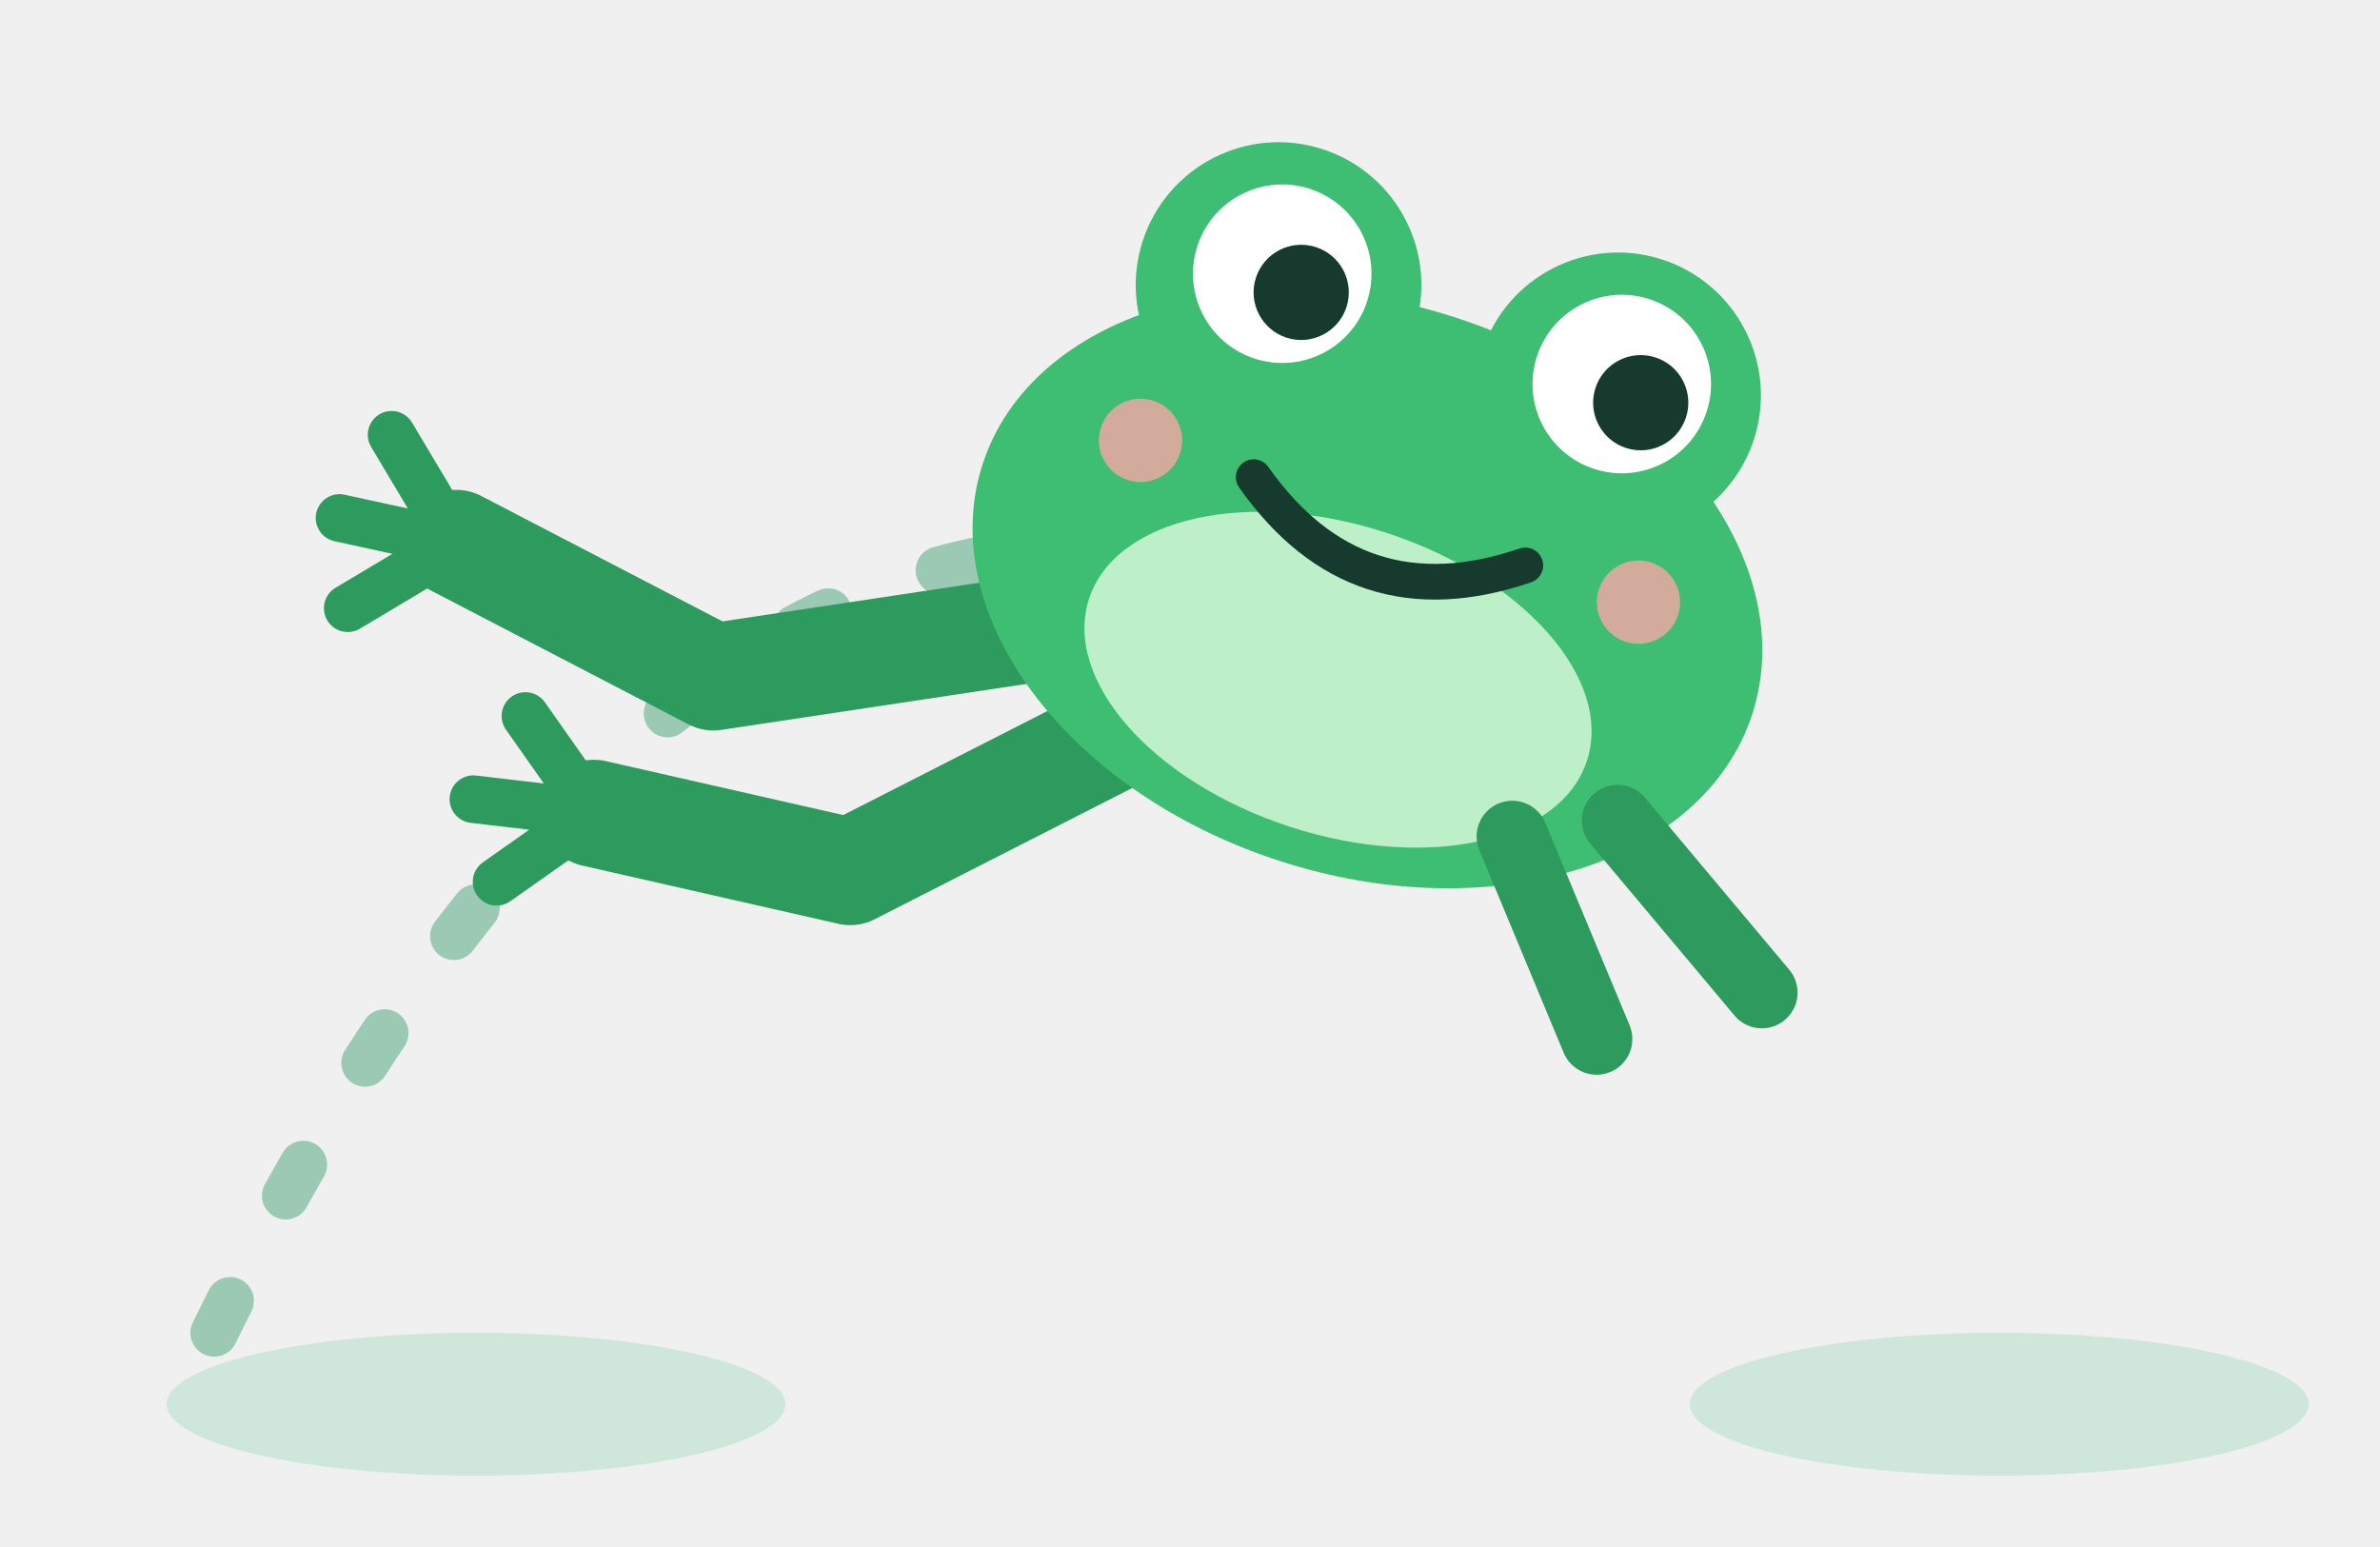
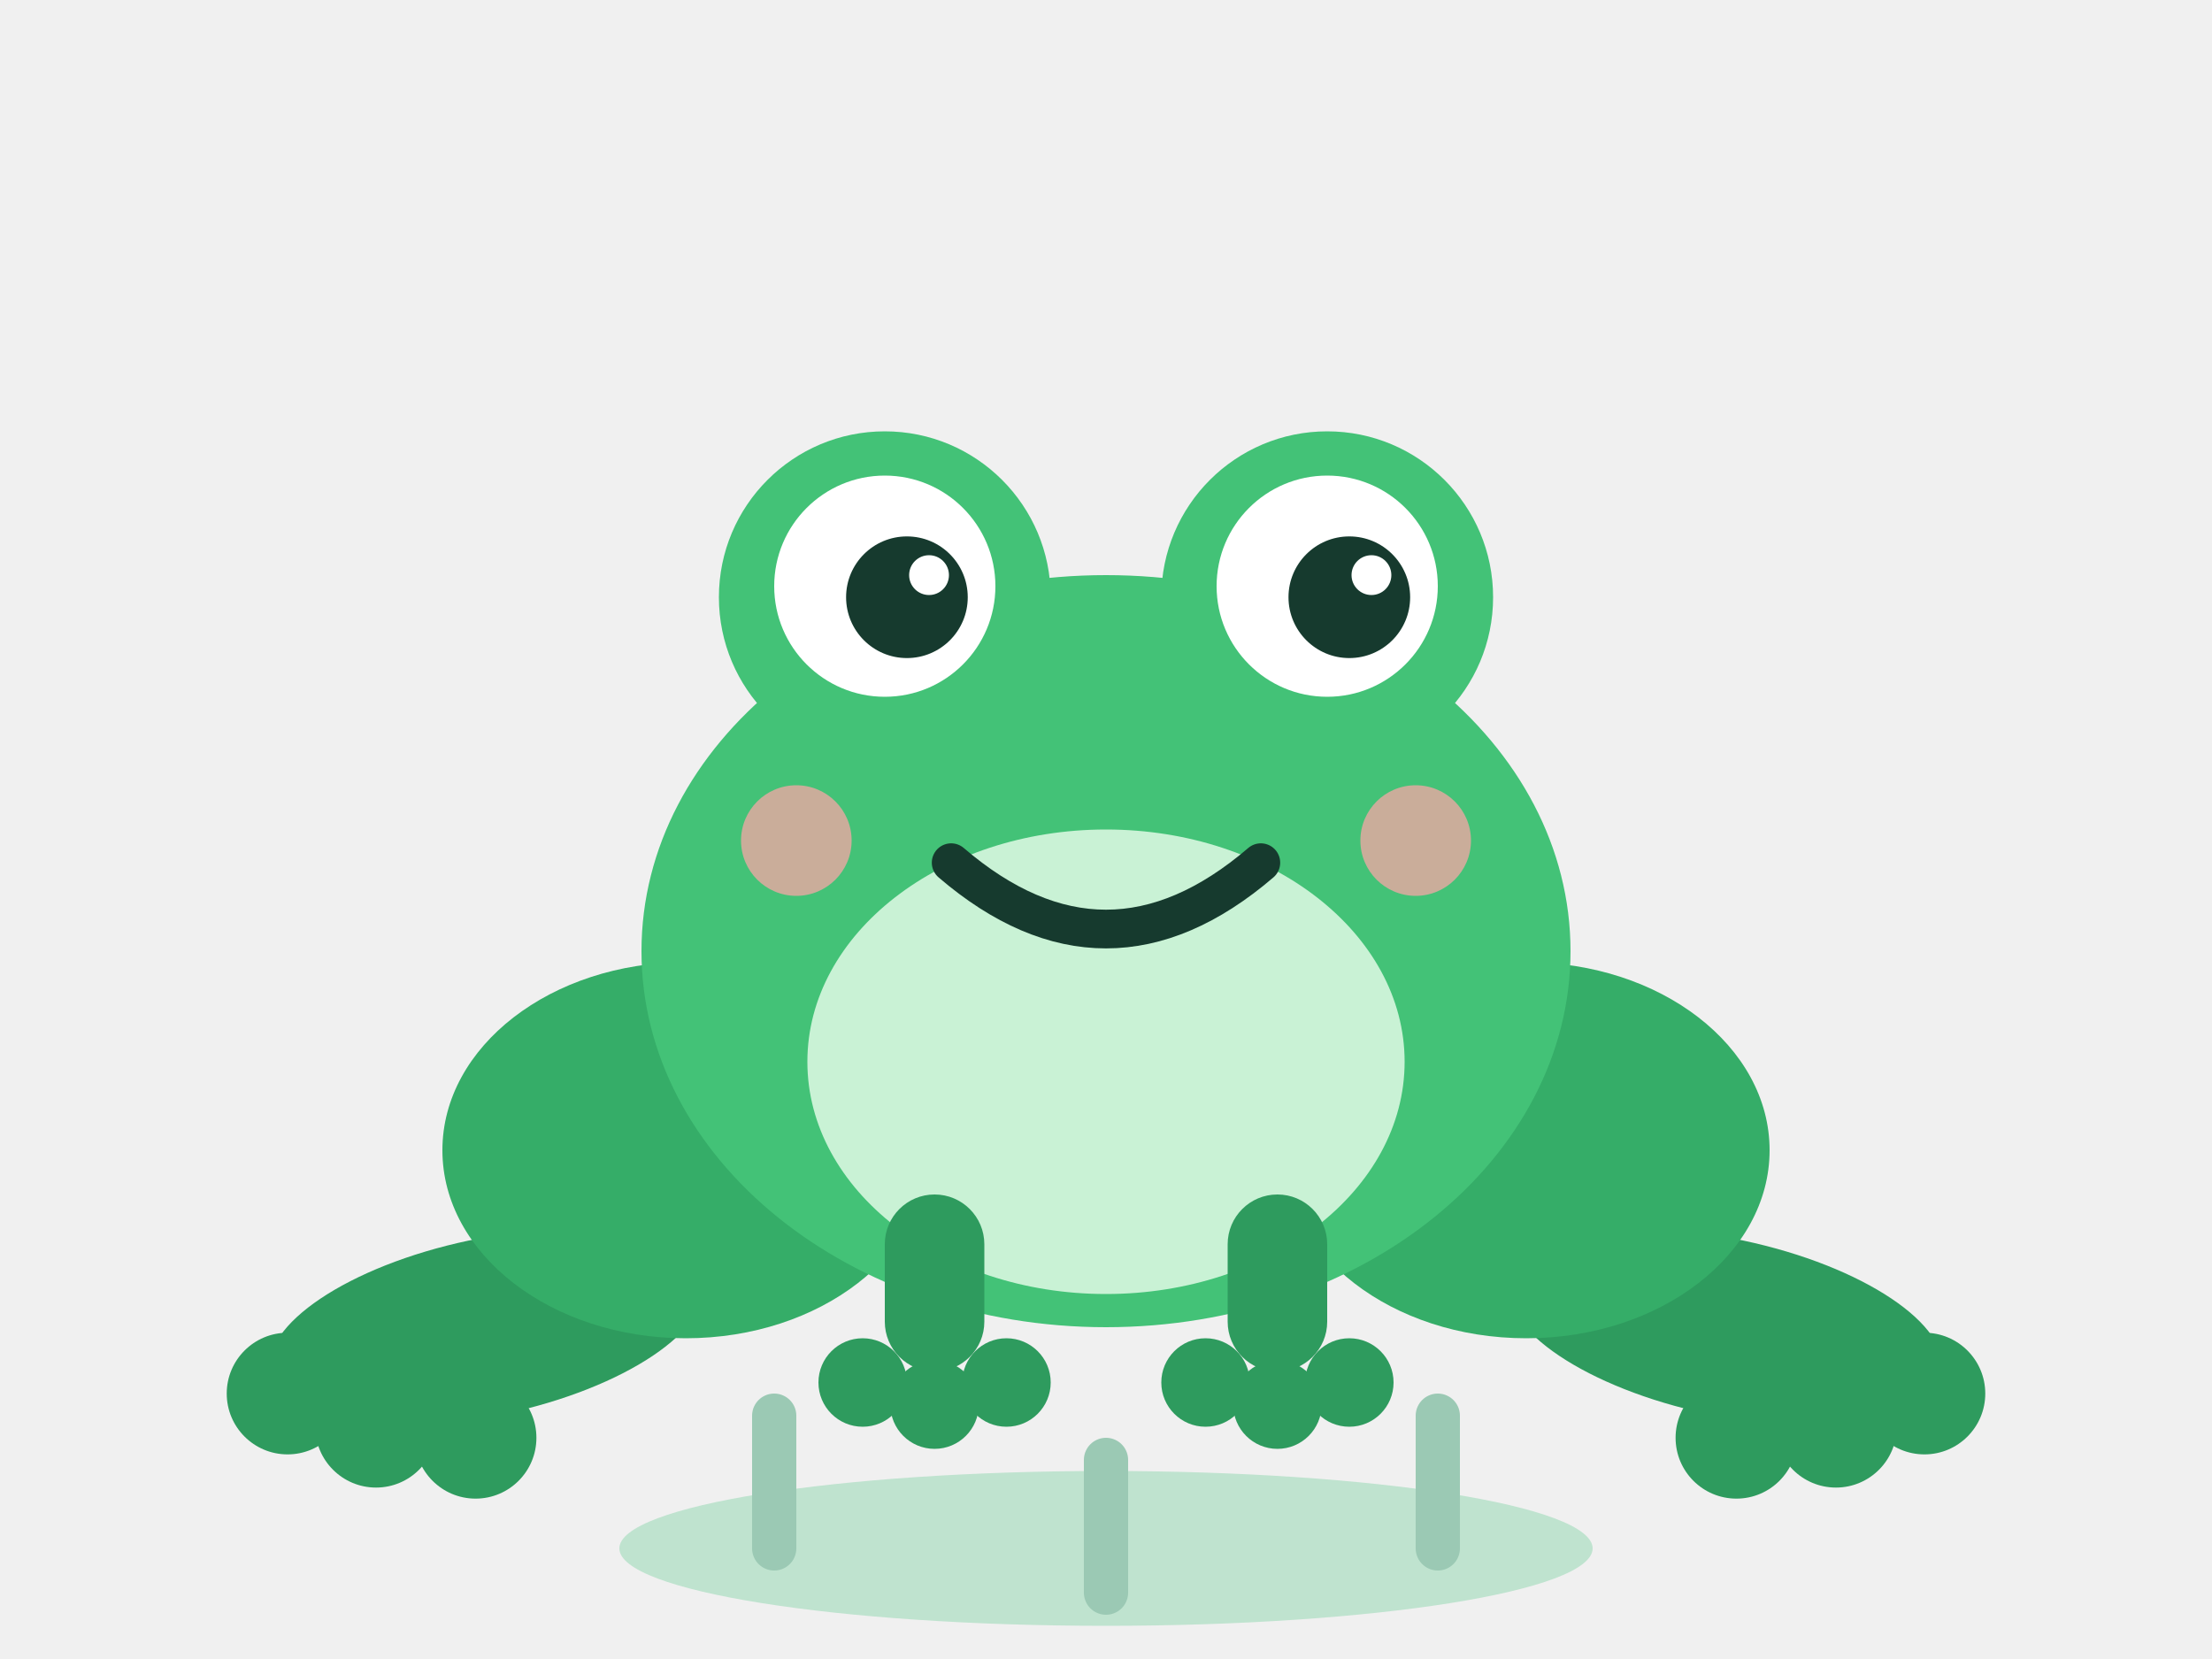
- <svg xmlns="http://www.w3.org/2000/svg" viewBox="0 0 200 130">
-   <path d="M18 112 Q70 6 150 70" fill="none" stroke="#9BC9B4" stroke-width="4" stroke-dasharray="3 10" stroke-linecap="round" />
-   <ellipse cx="40" cy="118" rx="26" ry="6" fill="#CFE6DA" />
-   <ellipse cx="168" cy="118" rx="26" ry="6" fill="#CFE6DA" />
-   <g transform="translate(118 40) rotate(18)">
-     <path d="M-22 20 L-50 34 L-74 30" fill="none" stroke="#2E9B5E" stroke-width="9" stroke-linecap="round" stroke-linejoin="round" />
-     <path d="M-74 30 l-8 -7 M-74 30 l-10 1 M-74 30 l-7 8" stroke="#2E9B5E" stroke-width="4" stroke-linecap="round" />
-     <path d="M-14 26 L-34 46 L-56 48" fill="none" stroke="#2E9B5E" stroke-width="9" stroke-linecap="round" stroke-linejoin="round" />
-     <path d="M-56 48 l-8 -6 M-56 48 l-10 2 M-56 48 l-6 8" stroke="#2E9B5E" stroke-width="4" stroke-linecap="round" />
-     <ellipse cx="0" cy="10" rx="34" ry="24" fill="#3DBE72" />
-     <ellipse cx="0" cy="18" rx="22" ry="13" fill="#BDEFC9" />
-     <circle cx="-15" cy="-12" r="12" fill="#3DBE72" />
-     <circle cx="15" cy="-12" r="12" fill="#3DBE72" />
-     <circle cx="-15" cy="-13" r="7.5" fill="#fff" />
-     <circle cx="15" cy="-13" r="7.5" fill="#fff" />
-     <circle cx="-13" cy="-12" r="4" fill="#163A2E" />
-     <circle cx="17" cy="-12" r="4" fill="#163A2E" />
-     <path d="M-12 4 Q0 13 12 4" fill="none" stroke="#163A2E" stroke-width="3" stroke-linecap="round" />
-     <circle cx="-22" cy="4" r="3.5" fill="#F7A6A6" opacity=".8" />
-     <circle cx="22" cy="4" r="3.5" fill="#F7A6A6" opacity=".8" />
-     <path d="M18 26 L30 40 M26 22 L42 32" stroke="#2E9B5E" stroke-width="6" stroke-linecap="round" fill="none" />
+ <svg xmlns="http://www.w3.org/2000/svg" viewBox="0 0 200 150">
+   <style>
+ .b{animation:ug 1.6s cubic-bezier(.45,0,.55,1) infinite;transform-origin:100px 132px}
+ .a{animation:ar 1.6s cubic-bezier(.45,0,.55,1) infinite;transform-origin:100px 140px}
+ .v{animation:vo 1.6s ease-in-out infinite}
+ @keyframes ug{0%,100%{transform:translateY(0) scale(1.08,.9)}12%{transform:translateY(0) scale(1,1)}45%{transform:translateY(-34px) scale(.96,1.05)}78%{transform:translateY(0) scale(1,1)}88%{transform:translateY(0) scale(1.08,.9)}}
+ @keyframes ar{0%,100%{transform:scale(1);opacity:.55}45%{transform:scale(.6);opacity:.25}78%{transform:scale(1);opacity:.55}}
+ @keyframes vo{0%,20%,70%,100%{opacity:0}40%,55%{opacity:.9}}
+ @media (prefers-reduced-motion:reduce){.b,.a,.v{animation:none}.b{transform:translateY(-20px)}.v{opacity:.9}}
+ </style>
+   <ellipse class="a" cx="100" cy="140" rx="44" ry="7" fill="#BFE3CF" />
+   <g class="v" stroke="#9BC9B4" stroke-width="4" stroke-linecap="round">
+     <path d="M70 128 v12 M100 132 v12 M130 128 v12" />
+   </g>
+   <g class="b">
+     <g fill="#2E9B5E">
+       <ellipse cx="44" cy="120" rx="20" ry="8" transform="rotate(-12 44 120)" />
+       <circle cx="26" cy="126" r="5.5" />
+       <circle cx="34" cy="129" r="5.5" />
+       <circle cx="43" cy="130" r="5.5" />
+       <ellipse cx="156" cy="120" rx="20" ry="8" transform="rotate(12 156 120)" />
+       <circle cx="174" cy="126" r="5.5" />
+       <circle cx="166" cy="129" r="5.5" />
+       <circle cx="157" cy="130" r="5.5" />
+     </g>
+     <ellipse cx="62" cy="104" rx="22" ry="17" fill="#35AD68" />
+     <ellipse cx="138" cy="104" rx="22" ry="17" fill="#35AD68" />
+     <ellipse cx="100" cy="86" rx="42" ry="34" fill="#43C277" />
+     <ellipse cx="100" cy="96" rx="27" ry="21" fill="#C9F2D5" />
+     <g fill="#2E9B5E">
+       <rect x="80" y="108" width="9" height="16" rx="4.5" />
+       <rect x="111" y="108" width="9" height="16" rx="4.5" />
+       <circle cx="78" cy="125" r="4" />
+       <circle cx="84.5" cy="127" r="4" />
+       <circle cx="91" cy="125" r="4" />
+       <circle cx="109" cy="125" r="4" />
+       <circle cx="115.5" cy="127" r="4" />
+       <circle cx="122" cy="125" r="4" />
+     </g>
+     <circle cx="80" cy="54" r="15" fill="#43C277" />
+     <circle cx="120" cy="54" r="15" fill="#43C277" />
+     <circle cx="80" cy="53" r="10" fill="#fff" />
+     <circle cx="120" cy="53" r="10" fill="#fff" />
+     <circle cx="82" cy="54" r="5.5" fill="#163A2E" />
+     <circle cx="122" cy="54" r="5.5" fill="#163A2E" />
+     <circle cx="84" cy="52" r="1.8" fill="#fff" />
+     <circle cx="124" cy="52" r="1.8" fill="#fff" />
+     <path d="M86 78 q14 12 28 0" fill="none" stroke="#163A2E" stroke-width="3.5" stroke-linecap="round" />
+     <circle cx="72" cy="76" r="5" fill="#F7A6A6" opacity=".75" />
+     <circle cx="128" cy="76" r="5" fill="#F7A6A6" opacity=".75" />
  </g>
</svg>
